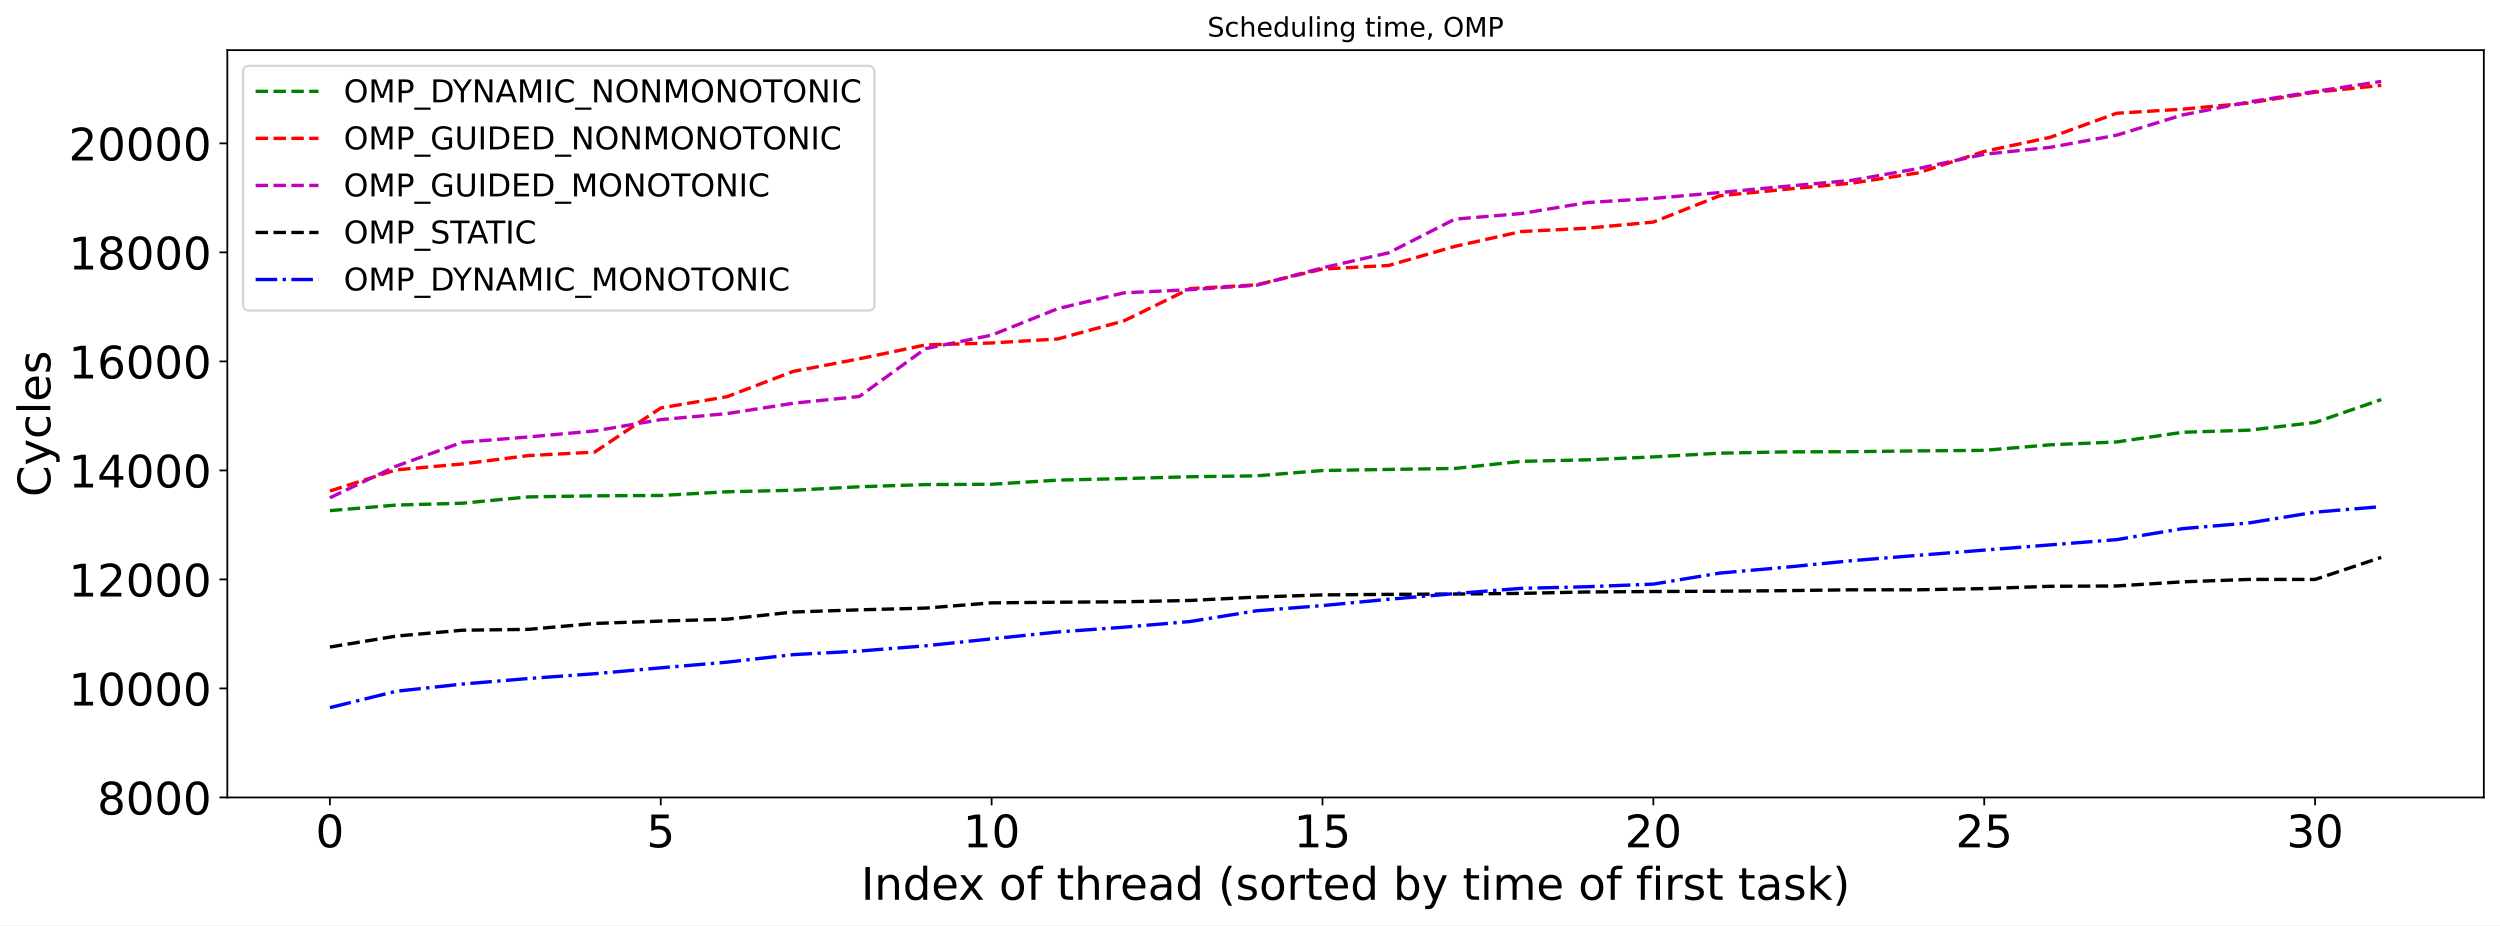
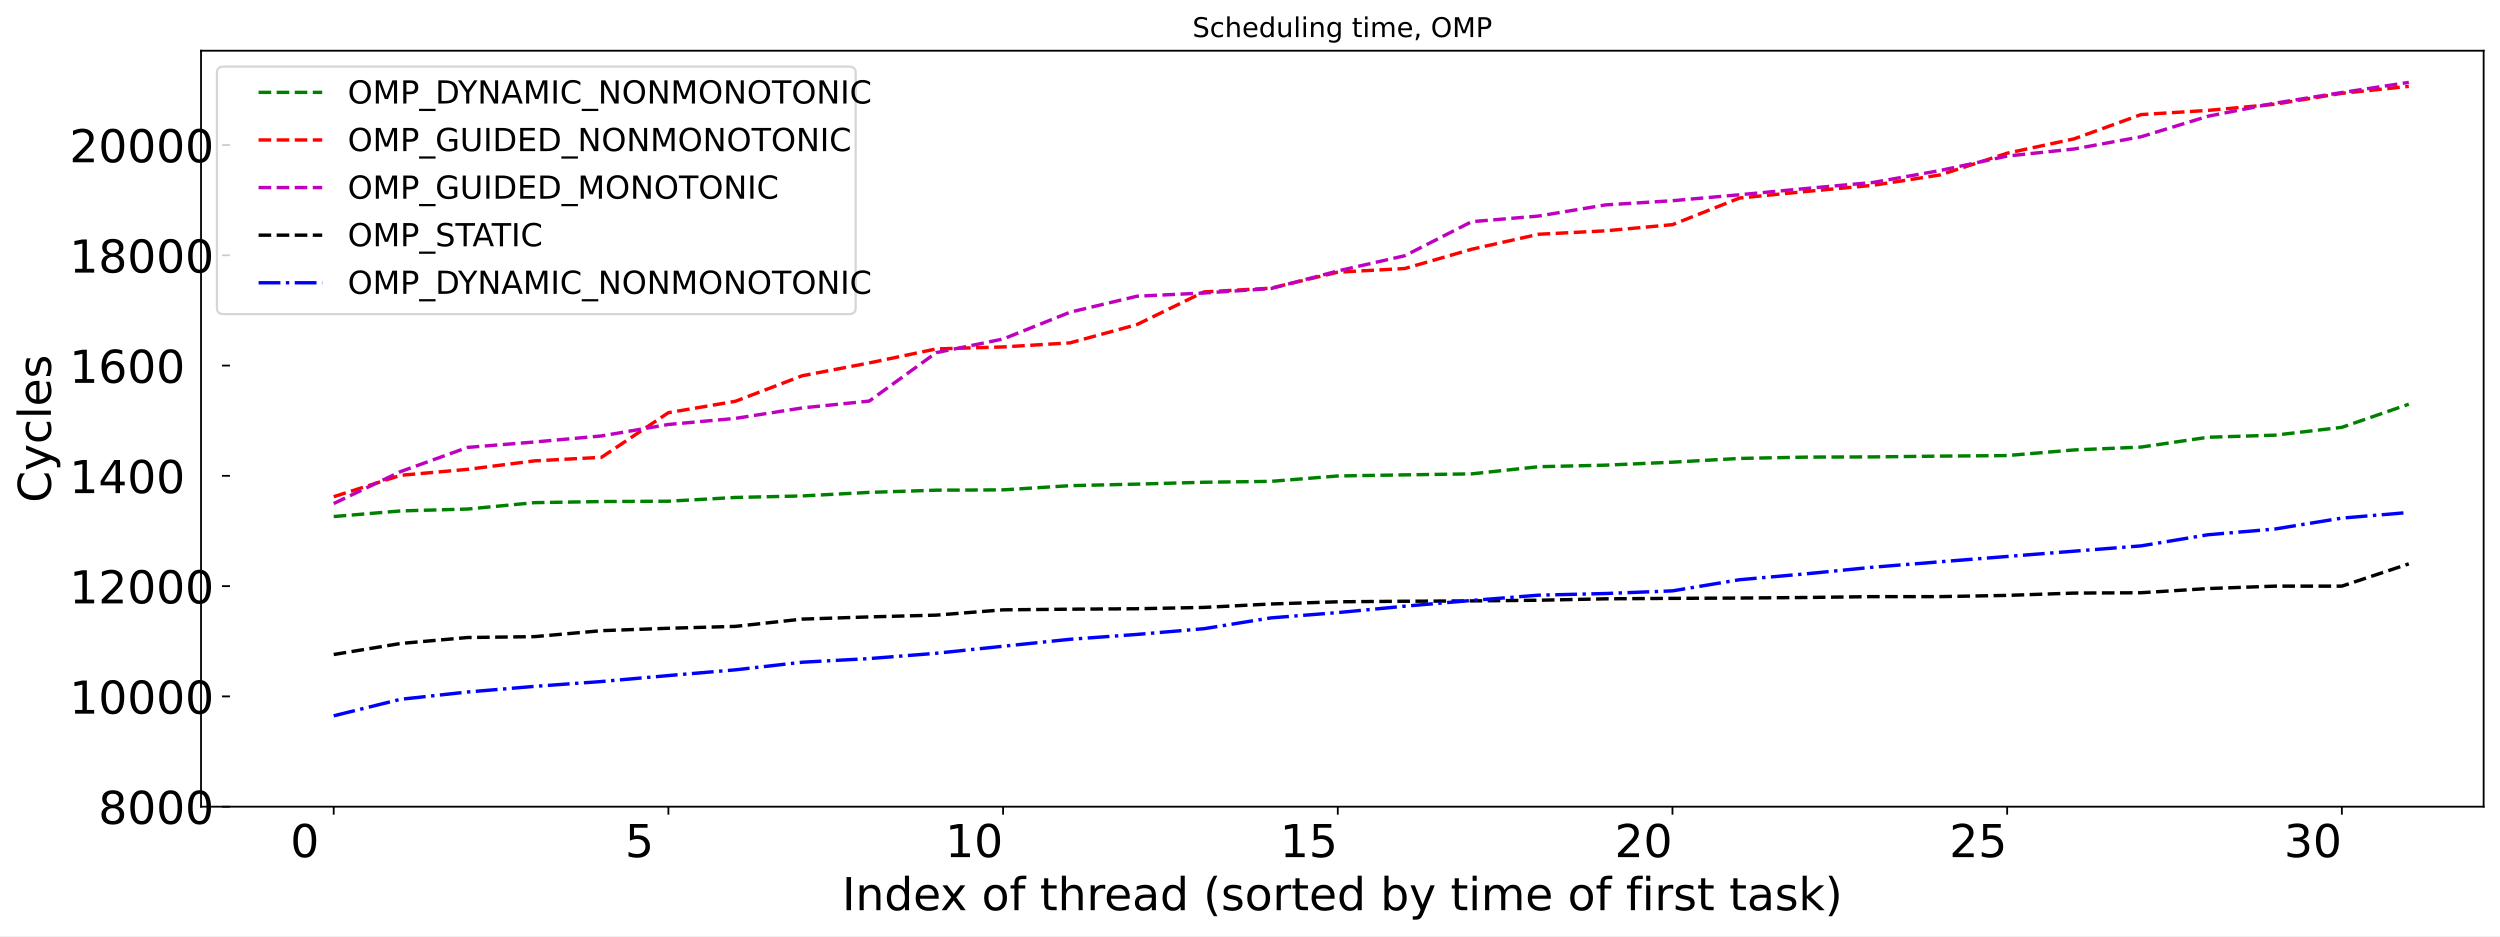
- <svg xmlns="http://www.w3.org/2000/svg" xmlns:xlink="http://www.w3.org/1999/xlink" width="1112.781pt" height="411.871pt" viewBox="0 0 1112.781 411.871" version="1.1">
+ <svg xmlns="http://www.w3.org/2000/svg" xmlns:xlink="http://www.w3.org/1999/xlink" width="1100.056pt" height="411.871pt" viewBox="0 0 1100.056 411.871" version="1.1">
  <defs>
    <style type="text/css">*{stroke-linejoin: round; stroke-linecap: butt}</style>
  </defs>
  <g id="figure_1">
    <g id="patch_1">
-       <path d="M 0 411.871  L 1112.781 411.871  L 1112.781 0  L 0 0  z " style="fill: #ffffff" />
+       <path d="M 0 411.871  L 1100.056 411.871  L 1100.056 0  L 0 0  z " style="fill: #ffffff" />
    </g>
    <g id="axes_1">
      <g id="patch_2">
-         <path d="M 101.181 354.958  L 1105.581 354.958  L 1105.581 22.318  L 101.181 22.318  z " style="fill: #ffffff" />
+         <path d="M 88.456 354.958  L 1092.856 354.958  L 1092.856 22.318  L 88.456 22.318  z " style="fill: #ffffff" />
      </g>
      <g id="matplotlib.axis_1">
        <g id="xtick_1">
          <g id="line2d_1">
            <defs>
              <path id="mf6e96845f6" d="M 0 0  L 0 3.5  " style="stroke: #000000; stroke-width: 0.8" />
            </defs>
            <g>
              <use xlink:href="#mf6e96845f6" x="146.836" y="354.958" style="stroke: #000000; stroke-width: 0.8" />
            </g>
          </g>
          <g id="text_1">
-             <g transform="translate(140.4733 377.155) scale(0.2 -0.2)">
+             <g transform="translate(127.7483 377.155) scale(0.2 -0.2)">
              <defs>
                <path id="DejaVuSans-30" d="M 2034 4250  Q 1547 4250 1301 3770  Q 1056 3291 1056 2328  Q 1056 1369 1301 889  Q 1547 409 2034 409  Q 2525 409 2770 889  Q 3016 1369 3016 2328  Q 3016 3291 2770 3770  Q 2525 4250 2034 4250  z M 2034 4750  Q 2819 4750 3233 4129  Q 3647 3509 3647 2328  Q 3647 1150 3233 529  Q 2819 -91 2034 -91  Q 1250 -91 836 529  Q 422 1150 422 2328  Q 422 3509 836 4129  Q 1250 4750 2034 4750  z " transform="scale(0.015625)" />
              </defs>
              <use xlink:href="#DejaVuSans-30" />
            </g>
          </g>
        </g>
        <g id="xtick_2">
          <g id="line2d_2">
            <g>
              <use xlink:href="#mf6e96845f6" x="294.109" y="354.958" style="stroke: #000000; stroke-width: 0.8" />
            </g>
          </g>
          <g id="text_2">
-             <g transform="translate(287.746 377.155) scale(0.2 -0.2)">
+             <g transform="translate(275.021 377.155) scale(0.2 -0.2)">
              <defs>
                <path id="DejaVuSans-35" d="M 691 4666  L 3169 4666  L 3169 4134  L 1269 4134  L 1269 2991  Q 1406 3038 1543 3061  Q 1681 3084 1819 3084  Q 2600 3084 3056 2656  Q 3513 2228 3513 1497  Q 3513 744 3044 326  Q 2575 -91 1722 -91  Q 1428 -91 1123 -41  Q 819 9 494 109  L 494 744  Q 775 591 1075 516  Q 1375 441 1709 441  Q 2250 441 2565 725  Q 2881 1009 2881 1497  Q 2881 1984 2565 2268  Q 2250 2553 1709 2553  Q 1456 2553 1204 2497  Q 953 2441 691 2322  L 691 4666  z " transform="scale(0.015625)" />
              </defs>
              <use xlink:href="#DejaVuSans-35" />
            </g>
          </g>
        </g>
        <g id="xtick_3">
          <g id="line2d_3">
            <g>
              <use xlink:href="#mf6e96845f6" x="441.381" y="354.958" style="stroke: #000000; stroke-width: 0.8" />
            </g>
          </g>
          <g id="text_3">
-             <g transform="translate(428.6562 377.155) scale(0.2 -0.2)">
+             <g transform="translate(415.9312 377.155) scale(0.2 -0.2)">
              <defs>
                <path id="DejaVuSans-31" d="M 794 531  L 1825 531  L 1825 4091  L 703 3866  L 703 4441  L 1819 4666  L 2450 4666  L 2450 531  L 3481 531  L 3481 0  L 794 0  L 794 531  z " transform="scale(0.015625)" />
              </defs>
              <use xlink:href="#DejaVuSans-31" />
              <use xlink:href="#DejaVuSans-30" x="63.623" />
            </g>
          </g>
        </g>
        <g id="xtick_4">
          <g id="line2d_4">
            <g>
              <use xlink:href="#mf6e96845f6" x="588.654" y="354.958" style="stroke: #000000; stroke-width: 0.8" />
            </g>
          </g>
          <g id="text_4">
-             <g transform="translate(575.929 377.155) scale(0.2 -0.2)">
+             <g transform="translate(563.204 377.155) scale(0.2 -0.2)">
              <use xlink:href="#DejaVuSans-31" />
              <use xlink:href="#DejaVuSans-35" x="63.623" />
            </g>
          </g>
        </g>
        <g id="xtick_5">
          <g id="line2d_5">
            <g>
              <use xlink:href="#mf6e96845f6" x="735.927" y="354.958" style="stroke: #000000; stroke-width: 0.8" />
            </g>
          </g>
          <g id="text_5">
-             <g transform="translate(723.2017 377.155) scale(0.2 -0.2)">
+             <g transform="translate(710.4767 377.155) scale(0.2 -0.2)">
              <defs>
                <path id="DejaVuSans-32" d="M 1228 531  L 3431 531  L 3431 0  L 469 0  L 469 531  Q 828 903 1448 1529  Q 2069 2156 2228 2338  Q 2531 2678 2651 2914  Q 2772 3150 2772 3378  Q 2772 3750 2511 3984  Q 2250 4219 1831 4219  Q 1534 4219 1204 4116  Q 875 4013 500 3803  L 500 4441  Q 881 4594 1212 4672  Q 1544 4750 1819 4750  Q 2544 4750 2975 4387  Q 3406 4025 3406 3419  Q 3406 3131 3298 2873  Q 3191 2616 2906 2266  Q 2828 2175 2409 1742  Q 1991 1309 1228 531  z " transform="scale(0.015625)" />
              </defs>
              <use xlink:href="#DejaVuSans-32" />
              <use xlink:href="#DejaVuSans-30" x="63.623" />
            </g>
          </g>
        </g>
        <g id="xtick_6">
          <g id="line2d_6">
            <g>
              <use xlink:href="#mf6e96845f6" x="883.199" y="354.958" style="stroke: #000000; stroke-width: 0.8" />
            </g>
          </g>
          <g id="text_6">
-             <g transform="translate(870.4744 377.155) scale(0.2 -0.2)">
+             <g transform="translate(857.7494 377.155) scale(0.2 -0.2)">
              <use xlink:href="#DejaVuSans-32" />
              <use xlink:href="#DejaVuSans-35" x="63.623" />
            </g>
          </g>
        </g>
        <g id="xtick_7">
          <g id="line2d_7">
            <g>
              <use xlink:href="#mf6e96845f6" x="1030.472" y="354.958" style="stroke: #000000; stroke-width: 0.8" />
            </g>
          </g>
          <g id="text_7">
-             <g transform="translate(1017.747 377.155) scale(0.2 -0.2)">
+             <g transform="translate(1005.022 377.155) scale(0.2 -0.2)">
              <defs>
                <path id="DejaVuSans-33" d="M 2597 2516  Q 3050 2419 3304 2112  Q 3559 1806 3559 1356  Q 3559 666 3084 287  Q 2609 -91 1734 -91  Q 1441 -91 1130 -33  Q 819 25 488 141  L 488 750  Q 750 597 1062 519  Q 1375 441 1716 441  Q 2309 441 2620 675  Q 2931 909 2931 1356  Q 2931 1769 2642 2001  Q 2353 2234 1838 2234  L 1294 2234  L 1294 2753  L 1863 2753  Q 2328 2753 2575 2939  Q 2822 3125 2822 3475  Q 2822 3834 2567 4026  Q 2313 4219 1838 4219  Q 1578 4219 1281 4162  Q 984 4106 628 3988  L 628 4550  Q 988 4650 1302 4700  Q 1616 4750 1894 4750  Q 2613 4750 3031 4423  Q 3450 4097 3450 3541  Q 3450 3153 3228 2886  Q 3006 2619 2597 2516  z " transform="scale(0.015625)" />
              </defs>
              <use xlink:href="#DejaVuSans-33" />
              <use xlink:href="#DejaVuSans-30" x="63.623" />
            </g>
          </g>
        </g>
        <g id="text_8">
-           <g transform="translate(383.2609 400.5113) scale(0.2 -0.2)">
+           <g transform="translate(370.5359 400.5113) scale(0.2 -0.2)">
            <defs>
              <path id="DejaVuSans-49" d="M 628 4666  L 1259 4666  L 1259 0  L 628 0  L 628 4666  z " transform="scale(0.015625)" />
              <path id="DejaVuSans-6e" d="M 3513 2113  L 3513 0  L 2938 0  L 2938 2094  Q 2938 2591 2744 2837  Q 2550 3084 2163 3084  Q 1697 3084 1428 2787  Q 1159 2491 1159 1978  L 1159 0  L 581 0  L 581 3500  L 1159 3500  L 1159 2956  Q 1366 3272 1645 3428  Q 1925 3584 2291 3584  Q 2894 3584 3203 3211  Q 3513 2838 3513 2113  z " transform="scale(0.015625)" />
              <path id="DejaVuSans-64" d="M 2906 2969  L 2906 4863  L 3481 4863  L 3481 0  L 2906 0  L 2906 525  Q 2725 213 2448 61  Q 2172 -91 1784 -91  Q 1150 -91 751 415  Q 353 922 353 1747  Q 353 2572 751 3078  Q 1150 3584 1784 3584  Q 2172 3584 2448 3432  Q 2725 3281 2906 2969  z M 947 1747  Q 947 1113 1208 752  Q 1469 391 1925 391  Q 2381 391 2643 752  Q 2906 1113 2906 1747  Q 2906 2381 2643 2742  Q 2381 3103 1925 3103  Q 1469 3103 1208 2742  Q 947 2381 947 1747  z " transform="scale(0.015625)" />
              <path id="DejaVuSans-65" d="M 3597 1894  L 3597 1613  L 953 1613  Q 991 1019 1311 708  Q 1631 397 2203 397  Q 2534 397 2845 478  Q 3156 559 3463 722  L 3463 178  Q 3153 47 2828 -22  Q 2503 -91 2169 -91  Q 1331 -91 842 396  Q 353 884 353 1716  Q 353 2575 817 3079  Q 1281 3584 2069 3584  Q 2775 3584 3186 3129  Q 3597 2675 3597 1894  z M 3022 2063  Q 3016 2534 2758 2815  Q 2500 3097 2075 3097  Q 1594 3097 1305 2825  Q 1016 2553 972 2059  L 3022 2063  z " transform="scale(0.015625)" />
              <path id="DejaVuSans-78" d="M 3513 3500  L 2247 1797  L 3578 0  L 2900 0  L 1881 1375  L 863 0  L 184 0  L 1544 1831  L 300 3500  L 978 3500  L 1906 2253  L 2834 3500  L 3513 3500  z " transform="scale(0.015625)" />
              <path id="DejaVuSans-20" transform="scale(0.015625)" />
              <path id="DejaVuSans-6f" d="M 1959 3097  Q 1497 3097 1228 2736  Q 959 2375 959 1747  Q 959 1119 1226 758  Q 1494 397 1959 397  Q 2419 397 2687 759  Q 2956 1122 2956 1747  Q 2956 2369 2687 2733  Q 2419 3097 1959 3097  z M 1959 3584  Q 2709 3584 3137 3096  Q 3566 2609 3566 1747  Q 3566 888 3137 398  Q 2709 -91 1959 -91  Q 1206 -91 779 398  Q 353 888 353 1747  Q 353 2609 779 3096  Q 1206 3584 1959 3584  z " transform="scale(0.015625)" />
              <path id="DejaVuSans-66" d="M 2375 4863  L 2375 4384  L 1825 4384  Q 1516 4384 1395 4259  Q 1275 4134 1275 3809  L 1275 3500  L 2222 3500  L 2222 3053  L 1275 3053  L 1275 0  L 697 0  L 697 3053  L 147 3053  L 147 3500  L 697 3500  L 697 3744  Q 697 4328 969 4595  Q 1241 4863 1831 4863  L 2375 4863  z " transform="scale(0.015625)" />
              <path id="DejaVuSans-74" d="M 1172 4494  L 1172 3500  L 2356 3500  L 2356 3053  L 1172 3053  L 1172 1153  Q 1172 725 1289 603  Q 1406 481 1766 481  L 2356 481  L 2356 0  L 1766 0  Q 1100 0 847 248  Q 594 497 594 1153  L 594 3053  L 172 3053  L 172 3500  L 594 3500  L 594 4494  L 1172 4494  z " transform="scale(0.015625)" />
              <path id="DejaVuSans-68" d="M 3513 2113  L 3513 0  L 2938 0  L 2938 2094  Q 2938 2591 2744 2837  Q 2550 3084 2163 3084  Q 1697 3084 1428 2787  Q 1159 2491 1159 1978  L 1159 0  L 581 0  L 581 4863  L 1159 4863  L 1159 2956  Q 1366 3272 1645 3428  Q 1925 3584 2291 3584  Q 2894 3584 3203 3211  Q 3513 2838 3513 2113  z " transform="scale(0.015625)" />
              <path id="DejaVuSans-72" d="M 2631 2963  Q 2534 3019 2420 3045  Q 2306 3072 2169 3072  Q 1681 3072 1420 2755  Q 1159 2438 1159 1844  L 1159 0  L 581 0  L 581 3500  L 1159 3500  L 1159 2956  Q 1341 3275 1631 3429  Q 1922 3584 2338 3584  Q 2397 3584 2469 3576  Q 2541 3569 2628 3553  L 2631 2963  z " transform="scale(0.015625)" />
              <path id="DejaVuSans-61" d="M 2194 1759  Q 1497 1759 1228 1600  Q 959 1441 959 1056  Q 959 750 1161 570  Q 1363 391 1709 391  Q 2188 391 2477 730  Q 2766 1069 2766 1631  L 2766 1759  L 2194 1759  z M 3341 1997  L 3341 0  L 2766 0  L 2766 531  Q 2569 213 2275 61  Q 1981 -91 1556 -91  Q 1019 -91 701 211  Q 384 513 384 1019  Q 384 1609 779 1909  Q 1175 2209 1959 2209  L 2766 2209  L 2766 2266  Q 2766 2663 2505 2880  Q 2244 3097 1772 3097  Q 1472 3097 1187 3025  Q 903 2953 641 2809  L 641 3341  Q 956 3463 1253 3523  Q 1550 3584 1831 3584  Q 2591 3584 2966 3190  Q 3341 2797 3341 1997  z " transform="scale(0.015625)" />
              <path id="DejaVuSans-28" d="M 1984 4856  Q 1566 4138 1362 3434  Q 1159 2731 1159 2009  Q 1159 1288 1364 580  Q 1569 -128 1984 -844  L 1484 -844  Q 1016 -109 783 600  Q 550 1309 550 2009  Q 550 2706 781 3412  Q 1013 4119 1484 4856  L 1984 4856  z " transform="scale(0.015625)" />
              <path id="DejaVuSans-73" d="M 2834 3397  L 2834 2853  Q 2591 2978 2328 3040  Q 2066 3103 1784 3103  Q 1356 3103 1142 2972  Q 928 2841 928 2578  Q 928 2378 1081 2264  Q 1234 2150 1697 2047  L 1894 2003  Q 2506 1872 2764 1633  Q 3022 1394 3022 966  Q 3022 478 2636 193  Q 2250 -91 1575 -91  Q 1294 -91 989 -36  Q 684 19 347 128  L 347 722  Q 666 556 975 473  Q 1284 391 1588 391  Q 1994 391 2212 530  Q 2431 669 2431 922  Q 2431 1156 2273 1281  Q 2116 1406 1581 1522  L 1381 1569  Q 847 1681 609 1914  Q 372 2147 372 2553  Q 372 3047 722 3315  Q 1072 3584 1716 3584  Q 2034 3584 2315 3537  Q 2597 3491 2834 3397  z " transform="scale(0.015625)" />
              <path id="DejaVuSans-62" d="M 3116 1747  Q 3116 2381 2855 2742  Q 2594 3103 2138 3103  Q 1681 3103 1420 2742  Q 1159 2381 1159 1747  Q 1159 1113 1420 752  Q 1681 391 2138 391  Q 2594 391 2855 752  Q 3116 1113 3116 1747  z M 1159 2969  Q 1341 3281 1617 3432  Q 1894 3584 2278 3584  Q 2916 3584 3314 3078  Q 3713 2572 3713 1747  Q 3713 922 3314 415  Q 2916 -91 2278 -91  Q 1894 -91 1617 61  Q 1341 213 1159 525  L 1159 0  L 581 0  L 581 4863  L 1159 4863  L 1159 2969  z " transform="scale(0.015625)" />
              <path id="DejaVuSans-79" d="M 2059 -325  Q 1816 -950 1584 -1140  Q 1353 -1331 966 -1331  L 506 -1331  L 506 -850  L 844 -850  Q 1081 -850 1212 -737  Q 1344 -625 1503 -206  L 1606 56  L 191 3500  L 800 3500  L 1894 763  L 2988 3500  L 3597 3500  L 2059 -325  z " transform="scale(0.015625)" />
              <path id="DejaVuSans-69" d="M 603 3500  L 1178 3500  L 1178 0  L 603 0  L 603 3500  z M 603 4863  L 1178 4863  L 1178 4134  L 603 4134  L 603 4863  z " transform="scale(0.015625)" />
              <path id="DejaVuSans-6d" d="M 3328 2828  Q 3544 3216 3844 3400  Q 4144 3584 4550 3584  Q 5097 3584 5394 3201  Q 5691 2819 5691 2113  L 5691 0  L 5113 0  L 5113 2094  Q 5113 2597 4934 2840  Q 4756 3084 4391 3084  Q 3944 3084 3684 2787  Q 3425 2491 3425 1978  L 3425 0  L 2847 0  L 2847 2094  Q 2847 2600 2669 2842  Q 2491 3084 2119 3084  Q 1678 3084 1418 2786  Q 1159 2488 1159 1978  L 1159 0  L 581 0  L 581 3500  L 1159 3500  L 1159 2956  Q 1356 3278 1631 3431  Q 1906 3584 2284 3584  Q 2666 3584 2933 3390  Q 3200 3197 3328 2828  z " transform="scale(0.015625)" />
              <path id="DejaVuSans-6b" d="M 581 4863  L 1159 4863  L 1159 1991  L 2875 3500  L 3609 3500  L 1753 1863  L 3688 0  L 2938 0  L 1159 1709  L 1159 0  L 581 0  L 581 4863  z " transform="scale(0.015625)" />
              <path id="DejaVuSans-29" d="M 513 4856  L 1013 4856  Q 1481 4119 1714 3412  Q 1947 2706 1947 2009  Q 1947 1309 1714 600  Q 1481 -109 1013 -844  L 513 -844  Q 928 -128 1133 580  Q 1338 1288 1338 2009  Q 1338 2731 1133 3434  Q 928 4138 513 4856  z " transform="scale(0.015625)" />
            </defs>
            <use xlink:href="#DejaVuSans-49" />
            <use xlink:href="#DejaVuSans-6e" x="29.492" />
            <use xlink:href="#DejaVuSans-64" x="92.871" />
            <use xlink:href="#DejaVuSans-65" x="156.348" />
            <use xlink:href="#DejaVuSans-78" x="216.121" />
            <use xlink:href="#DejaVuSans-20" x="275.301" />
            <use xlink:href="#DejaVuSans-6f" x="307.088" />
            <use xlink:href="#DejaVuSans-66" x="368.27" />
            <use xlink:href="#DejaVuSans-20" x="403.475" />
            <use xlink:href="#DejaVuSans-74" x="435.262" />
            <use xlink:href="#DejaVuSans-68" x="474.471" />
            <use xlink:href="#DejaVuSans-72" x="537.85" />
            <use xlink:href="#DejaVuSans-65" x="576.713" />
            <use xlink:href="#DejaVuSans-61" x="638.236" />
            <use xlink:href="#DejaVuSans-64" x="699.516" />
            <use xlink:href="#DejaVuSans-20" x="762.992" />
            <use xlink:href="#DejaVuSans-28" x="794.779" />
            <use xlink:href="#DejaVuSans-73" x="833.793" />
            <use xlink:href="#DejaVuSans-6f" x="885.893" />
            <use xlink:href="#DejaVuSans-72" x="947.074" />
            <use xlink:href="#DejaVuSans-74" x="988.188" />
            <use xlink:href="#DejaVuSans-65" x="1027.396" />
            <use xlink:href="#DejaVuSans-64" x="1088.92" />
            <use xlink:href="#DejaVuSans-20" x="1152.396" />
            <use xlink:href="#DejaVuSans-62" x="1184.184" />
            <use xlink:href="#DejaVuSans-79" x="1247.66" />
            <use xlink:href="#DejaVuSans-20" x="1306.84" />
            <use xlink:href="#DejaVuSans-74" x="1338.627" />
            <use xlink:href="#DejaVuSans-69" x="1377.836" />
            <use xlink:href="#DejaVuSans-6d" x="1405.619" />
            <use xlink:href="#DejaVuSans-65" x="1503.031" />
            <use xlink:href="#DejaVuSans-20" x="1564.555" />
            <use xlink:href="#DejaVuSans-6f" x="1596.342" />
            <use xlink:href="#DejaVuSans-66" x="1657.523" />
            <use xlink:href="#DejaVuSans-20" x="1692.729" />
            <use xlink:href="#DejaVuSans-66" x="1724.516" />
            <use xlink:href="#DejaVuSans-69" x="1759.721" />
            <use xlink:href="#DejaVuSans-72" x="1787.504" />
            <use xlink:href="#DejaVuSans-73" x="1828.617" />
            <use xlink:href="#DejaVuSans-74" x="1880.717" />
            <use xlink:href="#DejaVuSans-20" x="1919.926" />
            <use xlink:href="#DejaVuSans-74" x="1951.713" />
            <use xlink:href="#DejaVuSans-61" x="1990.922" />
            <use xlink:href="#DejaVuSans-73" x="2052.201" />
            <use xlink:href="#DejaVuSans-6b" x="2104.301" />
            <use xlink:href="#DejaVuSans-29" x="2162.211" />
          </g>
        </g>
      </g>
      <g id="matplotlib.axis_2">
        <g id="ytick_1">
          <g id="line2d_8">
            <defs>
              <path id="m8432bfeba3" d="M 0 0  L -3.5 0  " style="stroke: #000000; stroke-width: 0.8" />
            </defs>
            <g>
              <use xlink:href="#m8432bfeba3" x="101.181" y="354.958" style="stroke: #000000; stroke-width: 0.8" />
            </g>
          </g>
          <g id="text_9">
            <g transform="translate(43.28125 362.5566) scale(0.2 -0.2)">
              <defs>
                <path id="DejaVuSans-38" d="M 2034 2216  Q 1584 2216 1326 1975  Q 1069 1734 1069 1313  Q 1069 891 1326 650  Q 1584 409 2034 409  Q 2484 409 2743 651  Q 3003 894 3003 1313  Q 3003 1734 2745 1975  Q 2488 2216 2034 2216  z M 1403 2484  Q 997 2584 770 2862  Q 544 3141 544 3541  Q 544 4100 942 4425  Q 1341 4750 2034 4750  Q 2731 4750 3128 4425  Q 3525 4100 3525 3541  Q 3525 3141 3298 2862  Q 3072 2584 2669 2484  Q 3125 2378 3379 2068  Q 3634 1759 3634 1313  Q 3634 634 3220 271  Q 2806 -91 2034 -91  Q 1263 -91 848 271  Q 434 634 434 1313  Q 434 1759 690 2068  Q 947 2378 1403 2484  z M 1172 3481  Q 1172 3119 1398 2916  Q 1625 2713 2034 2713  Q 2441 2713 2670 2916  Q 2900 3119 2900 3481  Q 2900 3844 2670 4047  Q 2441 4250 2034 4250  Q 1625 4250 1398 4047  Q 1172 3844 1172 3481  z " transform="scale(0.015625)" />
              </defs>
              <use xlink:href="#DejaVuSans-38" />
              <use xlink:href="#DejaVuSans-30" x="63.623" />
              <use xlink:href="#DejaVuSans-30" x="127.246" />
              <use xlink:href="#DejaVuSans-30" x="190.869" />
            </g>
          </g>
        </g>
        <g id="ytick_2">
          <g id="line2d_9">
            <g>
              <use xlink:href="#m8432bfeba3" x="101.181" y="306.434" style="stroke: #000000; stroke-width: 0.8" />
            </g>
          </g>
          <g id="text_10">
            <g transform="translate(30.55625 314.0328) scale(0.2 -0.2)">
              <use xlink:href="#DejaVuSans-31" />
              <use xlink:href="#DejaVuSans-30" x="63.623" />
              <use xlink:href="#DejaVuSans-30" x="127.246" />
              <use xlink:href="#DejaVuSans-30" x="190.869" />
              <use xlink:href="#DejaVuSans-30" x="254.492" />
            </g>
          </g>
        </g>
        <g id="ytick_3">
          <g id="line2d_10">
            <g>
              <use xlink:href="#m8432bfeba3" x="101.181" y="257.911" style="stroke: #000000; stroke-width: 0.8" />
            </g>
          </g>
          <g id="text_11">
            <g transform="translate(30.55625 265.5091) scale(0.2 -0.2)">
              <use xlink:href="#DejaVuSans-31" />
              <use xlink:href="#DejaVuSans-32" x="63.623" />
              <use xlink:href="#DejaVuSans-30" x="127.246" />
              <use xlink:href="#DejaVuSans-30" x="190.869" />
              <use xlink:href="#DejaVuSans-30" x="254.492" />
            </g>
          </g>
        </g>
        <g id="ytick_4">
          <g id="line2d_11">
            <g>
              <use xlink:href="#m8432bfeba3" x="101.181" y="209.387" style="stroke: #000000; stroke-width: 0.8" />
            </g>
          </g>
          <g id="text_12">
            <g transform="translate(30.55625 216.9853) scale(0.2 -0.2)">
              <defs>
                <path id="DejaVuSans-34" d="M 2419 4116  L 825 1625  L 2419 1625  L 2419 4116  z M 2253 4666  L 3047 4666  L 3047 1625  L 3713 1625  L 3713 1100  L 3047 1100  L 3047 0  L 2419 0  L 2419 1100  L 313 1100  L 313 1709  L 2253 4666  z " transform="scale(0.015625)" />
              </defs>
              <use xlink:href="#DejaVuSans-31" />
              <use xlink:href="#DejaVuSans-34" x="63.623" />
              <use xlink:href="#DejaVuSans-30" x="127.246" />
              <use xlink:href="#DejaVuSans-30" x="190.869" />
-               <use xlink:href="#DejaVuSans-30" x="254.492" />
            </g>
          </g>
        </g>
        <g id="ytick_5">
          <g id="line2d_12">
            <g>
              <use xlink:href="#m8432bfeba3" x="101.181" y="160.863" style="stroke: #000000; stroke-width: 0.8" />
            </g>
          </g>
          <g id="text_13">
            <g transform="translate(30.55625 168.4616) scale(0.2 -0.2)">
              <defs>
                <path id="DejaVuSans-36" d="M 2113 2584  Q 1688 2584 1439 2293  Q 1191 2003 1191 1497  Q 1191 994 1439 701  Q 1688 409 2113 409  Q 2538 409 2786 701  Q 3034 994 3034 1497  Q 3034 2003 2786 2293  Q 2538 2584 2113 2584  z M 3366 4563  L 3366 3988  Q 3128 4100 2886 4159  Q 2644 4219 2406 4219  Q 1781 4219 1451 3797  Q 1122 3375 1075 2522  Q 1259 2794 1537 2939  Q 1816 3084 2150 3084  Q 2853 3084 3261 2657  Q 3669 2231 3669 1497  Q 3669 778 3244 343  Q 2819 -91 2113 -91  Q 1303 -91 875 529  Q 447 1150 447 2328  Q 447 3434 972 4092  Q 1497 4750 2381 4750  Q 2619 4750 2861 4703  Q 3103 4656 3366 4563  z " transform="scale(0.015625)" />
              </defs>
              <use xlink:href="#DejaVuSans-31" />
              <use xlink:href="#DejaVuSans-36" x="63.623" />
              <use xlink:href="#DejaVuSans-30" x="127.246" />
              <use xlink:href="#DejaVuSans-30" x="190.869" />
-               <use xlink:href="#DejaVuSans-30" x="254.492" />
            </g>
          </g>
        </g>
        <g id="ytick_6">
          <g id="line2d_13">
            <g>
              <use xlink:href="#m8432bfeba3" x="101.181" y="112.339" style="stroke: #000000; stroke-width: 0.8" />
            </g>
          </g>
          <g id="text_14">
            <g transform="translate(30.55625 119.9378) scale(0.2 -0.2)">
              <use xlink:href="#DejaVuSans-31" />
              <use xlink:href="#DejaVuSans-38" x="63.623" />
              <use xlink:href="#DejaVuSans-30" x="127.246" />
              <use xlink:href="#DejaVuSans-30" x="190.869" />
              <use xlink:href="#DejaVuSans-30" x="254.492" />
            </g>
          </g>
        </g>
        <g id="ytick_7">
          <g id="line2d_14">
            <g>
              <use xlink:href="#m8432bfeba3" x="101.181" y="63.816" style="stroke: #000000; stroke-width: 0.8" />
            </g>
          </g>
          <g id="text_15">
            <g transform="translate(30.55625 71.41407) scale(0.2 -0.2)">
              <use xlink:href="#DejaVuSans-32" />
              <use xlink:href="#DejaVuSans-30" x="63.623" />
              <use xlink:href="#DejaVuSans-30" x="127.246" />
              <use xlink:href="#DejaVuSans-30" x="190.869" />
              <use xlink:href="#DejaVuSans-30" x="254.492" />
            </g>
          </g>
        </g>
        <g id="text_16">
          <g transform="translate(22.39688 221.1788) rotate(-90) scale(0.2 -0.2)">
            <defs>
              <path id="DejaVuSans-43" d="M 4122 4306  L 4122 3641  Q 3803 3938 3442 4084  Q 3081 4231 2675 4231  Q 1875 4231 1450 3742  Q 1025 3253 1025 2328  Q 1025 1406 1450 917  Q 1875 428 2675 428  Q 3081 428 3442 575  Q 3803 722 4122 1019  L 4122 359  Q 3791 134 3420 21  Q 3050 -91 2638 -91  Q 1578 -91 968 557  Q 359 1206 359 2328  Q 359 3453 968 4101  Q 1578 4750 2638 4750  Q 3056 4750 3426 4639  Q 3797 4528 4122 4306  z " transform="scale(0.015625)" />
              <path id="DejaVuSans-63" d="M 3122 3366  L 3122 2828  Q 2878 2963 2633 3030  Q 2388 3097 2138 3097  Q 1578 3097 1268 2742  Q 959 2388 959 1747  Q 959 1106 1268 751  Q 1578 397 2138 397  Q 2388 397 2633 464  Q 2878 531 3122 666  L 3122 134  Q 2881 22 2623 -34  Q 2366 -91 2075 -91  Q 1284 -91 818 406  Q 353 903 353 1747  Q 353 2603 823 3093  Q 1294 3584 2113 3584  Q 2378 3584 2631 3529  Q 2884 3475 3122 3366  z " transform="scale(0.015625)" />
              <path id="DejaVuSans-6c" d="M 603 4863  L 1178 4863  L 1178 0  L 603 0  L 603 4863  z " transform="scale(0.015625)" />
            </defs>
            <use xlink:href="#DejaVuSans-43" />
            <use xlink:href="#DejaVuSans-79" x="69.824" />
            <use xlink:href="#DejaVuSans-63" x="129.004" />
            <use xlink:href="#DejaVuSans-6c" x="183.984" />
            <use xlink:href="#DejaVuSans-65" x="211.768" />
            <use xlink:href="#DejaVuSans-73" x="273.291" />
          </g>
        </g>
      </g>
      <g id="line2d_15">
        <path d="M 146.836 227.292  L 176.29 224.817  L 205.745 223.993  L 235.199 221.178  L 264.654 220.693  L 294.109 220.547  L 323.563 218.898  L 353.018 218.218  L 382.472 216.665  L 411.927 215.695  L 441.381 215.549  L 470.836 213.705  L 500.29 213.026  L 529.745 212.201  L 559.199 211.813  L 588.654 209.435  L 618.109 208.95  L 647.563 208.513  L 677.018 205.359  L 706.472 204.68  L 735.927 203.37  L 765.381 201.72  L 794.836 201.138  L 824.29 201.041  L 853.745 200.701  L 883.199 200.459  L 912.654 197.984  L 942.109 196.722  L 971.563 192.404  L 1001.018 191.482  L 1030.472 188.036  L 1059.927 177.846  " clip-path="url(#p05d4e8b3a1)" style="fill: none; stroke-dasharray: 5.55,2.4; stroke-dashoffset: 0; stroke: #008000; stroke-width: 1.5" />
      </g>
      <g id="line2d_16">
        <path d="M 146.836 218.558  L 176.29 209.144  L 205.745 206.524  L 235.199 202.788  L 264.654 201.235  L 294.109 181.583  L 323.563 176.585  L 353.018 165.327  L 382.472 159.699  L 411.927 153.536  L 441.381 152.663  L 470.836 150.867  L 500.29 142.812  L 529.745 128.449  L 559.199 126.799  L 588.654 119.764  L 618.109 118.162  L 647.563 109.671  L 677.018 103.071  L 706.472 101.567  L 735.927 98.85  L 765.381 87.156  L 794.836 84.244  L 824.29 81.527  L 853.745 76.966  L 883.199 67.406  L 912.654 61.098  L 942.109 50.423  L 971.563 48.579  L 1001.018 45.862  L 1030.472 41.058  L 1059.927 38.001  " clip-path="url(#p05d4e8b3a1)" style="fill: none; stroke-dasharray: 5.55,2.4; stroke-dashoffset: 0; stroke: #ff0000; stroke-width: 1.5" />
      </g>
      <g id="line2d_17">
        <path d="M 146.836 221.566  L 176.29 207.494  L 205.745 196.868  L 235.199 194.49  L 264.654 191.821  L 294.109 186.775  L 323.563 184.106  L 353.018 179.496  L 382.472 176.488  L 411.927 155.186  L 441.381 149.169  L 470.836 137.378  L 500.29 130.342  L 529.745 128.935  L 559.199 126.994  L 588.654 119.23  L 618.109 112.533  L 647.563 97.54  L 677.018 95.065  L 706.472 90.164  L 735.927 88.32  L 765.381 85.7  L 794.836 82.934  L 824.29 80.265  L 853.745 75.025  L 883.199 68.668  L 912.654 65.562  L 942.109 60.176  L 971.563 51.151  L 1001.018 45.377  L 1030.472 40.718  L 1059.927 36.254  " clip-path="url(#p05d4e8b3a1)" style="fill: none; stroke-dasharray: 5.55,2.4; stroke-dashoffset: 0; stroke: #bf00bf; stroke-width: 1.5" />
      </g>
      <g id="line2d_18">
        <path d="M 146.836 287.995  L 176.29 283.143  L 205.745 280.523  L 235.199 280.135  L 264.654 277.514  L 294.109 276.447  L 323.563 275.622  L 353.018 272.419  L 382.472 271.449  L 411.927 270.672  L 441.381 268.343  L 470.836 268.052  L 500.29 267.858  L 529.745 267.276  L 559.199 265.771  L 588.654 264.801  L 618.109 264.558  L 647.563 264.413  L 677.018 264.122  L 706.472 263.491  L 735.927 263.297  L 765.381 263.151  L 794.836 262.909  L 824.29 262.52  L 853.745 262.52  L 883.199 261.987  L 912.654 260.968  L 942.109 260.822  L 971.563 258.978  L 1001.018 257.911  L 1030.472 257.911  L 1059.927 248.109  " clip-path="url(#p05d4e8b3a1)" style="fill: none; stroke-dasharray: 5.55,2.4; stroke-dashoffset: 0; stroke: #000000; stroke-width: 1.5" />
      </g>
      <g id="line2d_19">
        <path d="M 146.836 314.975  L 176.29 307.696  L 205.745 304.493  L 235.199 302.019  L 264.654 299.884  L 294.109 297.263  L 323.563 294.74  L 353.018 291.392  L 382.472 289.791  L 411.927 287.462  L 441.381 284.356  L 470.836 281.299  L 500.29 279.164  L 529.745 276.641  L 559.199 271.885  L 588.654 269.556  L 618.109 266.742  L 647.563 264.219  L 677.018 261.89  L 706.472 261.162  L 735.927 259.997  L 765.381 255.096  L 794.836 252.476  L 824.29 249.565  L 853.745 247.187  L 883.199 244.858  L 912.654 242.529  L 942.109 240.199  L 971.563 235.299  L 1001.018 232.775  L 1030.472 227.971  L 1059.927 225.497  " clip-path="url(#p05d4e8b3a1)" style="fill: none; stroke-dasharray: 9.6,2.4,1.5,2.4; stroke-dashoffset: 0; stroke: #0000ff; stroke-width: 1.5" />
      </g>
      <g id="patch_3">
-         <path d="M 101.181 354.958  L 101.181 22.318  " style="fill: none; stroke: #000000; stroke-width: 0.8; stroke-linejoin: miter; stroke-linecap: square" />
+         <path d="M 88.456 354.958  L 88.456 22.318  " style="fill: none; stroke: #000000; stroke-width: 0.8; stroke-linejoin: miter; stroke-linecap: square" />
      </g>
      <g id="patch_4">
-         <path d="M 1105.581 354.958  L 1105.581 22.318  " style="fill: none; stroke: #000000; stroke-width: 0.8; stroke-linejoin: miter; stroke-linecap: square" />
+         <path d="M 1092.856 354.958  L 1092.856 22.318  " style="fill: none; stroke: #000000; stroke-width: 0.8; stroke-linejoin: miter; stroke-linecap: square" />
      </g>
      <g id="patch_5">
-         <path d="M 101.181 354.958  L 1105.581 354.958  " style="fill: none; stroke: #000000; stroke-width: 0.8; stroke-linejoin: miter; stroke-linecap: square" />
+         <path d="M 88.456 354.958  L 1092.856 354.958  " style="fill: none; stroke: #000000; stroke-width: 0.8; stroke-linejoin: miter; stroke-linecap: square" />
      </g>
      <g id="patch_6">
-         <path d="M 101.181 22.318  L 1105.581 22.318  " style="fill: none; stroke: #000000; stroke-width: 0.8; stroke-linejoin: miter; stroke-linecap: square" />
+         <path d="M 88.456 22.318  L 1092.856 22.318  " style="fill: none; stroke: #000000; stroke-width: 0.8; stroke-linejoin: miter; stroke-linecap: square" />
      </g>
      <g id="text_17">
-         <g transform="translate(537.4281 16.31812) scale(0.12 -0.12)">
+         <g transform="translate(524.7031 16.31812) scale(0.12 -0.12)">
          <defs>
            <path id="DejaVuSans-53" d="M 3425 4513  L 3425 3897  Q 3066 4069 2747 4153  Q 2428 4238 2131 4238  Q 1616 4238 1336 4038  Q 1056 3838 1056 3469  Q 1056 3159 1242 3001  Q 1428 2844 1947 2747  L 2328 2669  Q 3034 2534 3370 2195  Q 3706 1856 3706 1288  Q 3706 609 3251 259  Q 2797 -91 1919 -91  Q 1588 -91 1214 -16  Q 841 59 441 206  L 441 856  Q 825 641 1194 531  Q 1563 422 1919 422  Q 2459 422 2753 634  Q 3047 847 3047 1241  Q 3047 1584 2836 1778  Q 2625 1972 2144 2069  L 1759 2144  Q 1053 2284 737 2584  Q 422 2884 422 3419  Q 422 4038 858 4394  Q 1294 4750 2059 4750  Q 2388 4750 2728 4690  Q 3069 4631 3425 4513  z " transform="scale(0.015625)" />
            <path id="DejaVuSans-75" d="M 544 1381  L 544 3500  L 1119 3500  L 1119 1403  Q 1119 906 1312 657  Q 1506 409 1894 409  Q 2359 409 2629 706  Q 2900 1003 2900 1516  L 2900 3500  L 3475 3500  L 3475 0  L 2900 0  L 2900 538  Q 2691 219 2414 64  Q 2138 -91 1772 -91  Q 1169 -91 856 284  Q 544 659 544 1381  z M 1991 3584  L 1991 3584  z " transform="scale(0.015625)" />
            <path id="DejaVuSans-67" d="M 2906 1791  Q 2906 2416 2648 2759  Q 2391 3103 1925 3103  Q 1463 3103 1205 2759  Q 947 2416 947 1791  Q 947 1169 1205 825  Q 1463 481 1925 481  Q 2391 481 2648 825  Q 2906 1169 2906 1791  z M 3481 434  Q 3481 -459 3084 -895  Q 2688 -1331 1869 -1331  Q 1566 -1331 1297 -1286  Q 1028 -1241 775 -1147  L 775 -588  Q 1028 -725 1275 -790  Q 1522 -856 1778 -856  Q 2344 -856 2625 -561  Q 2906 -266 2906 331  L 2906 616  Q 2728 306 2450 153  Q 2172 0 1784 0  Q 1141 0 747 490  Q 353 981 353 1791  Q 353 2603 747 3093  Q 1141 3584 1784 3584  Q 2172 3584 2450 3431  Q 2728 3278 2906 2969  L 2906 3500  L 3481 3500  L 3481 434  z " transform="scale(0.015625)" />
            <path id="DejaVuSans-2c" d="M 750 794  L 1409 794  L 1409 256  L 897 -744  L 494 -744  L 750 256  L 750 794  z " transform="scale(0.015625)" />
            <path id="DejaVuSans-4f" d="M 2522 4238  Q 1834 4238 1429 3725  Q 1025 3213 1025 2328  Q 1025 1447 1429 934  Q 1834 422 2522 422  Q 3209 422 3611 934  Q 4013 1447 4013 2328  Q 4013 3213 3611 3725  Q 3209 4238 2522 4238  z M 2522 4750  Q 3503 4750 4090 4092  Q 4678 3434 4678 2328  Q 4678 1225 4090 567  Q 3503 -91 2522 -91  Q 1538 -91 948 565  Q 359 1222 359 2328  Q 359 3434 948 4092  Q 1538 4750 2522 4750  z " transform="scale(0.015625)" />
            <path id="DejaVuSans-4d" d="M 628 4666  L 1569 4666  L 2759 1491  L 3956 4666  L 4897 4666  L 4897 0  L 4281 0  L 4281 4097  L 3078 897  L 2444 897  L 1241 4097  L 1241 0  L 628 0  L 628 4666  z " transform="scale(0.015625)" />
            <path id="DejaVuSans-50" d="M 1259 4147  L 1259 2394  L 2053 2394  Q 2494 2394 2734 2622  Q 2975 2850 2975 3272  Q 2975 3691 2734 3919  Q 2494 4147 2053 4147  L 1259 4147  z M 628 4666  L 2053 4666  Q 2838 4666 3239 4311  Q 3641 3956 3641 3272  Q 3641 2581 3239 2228  Q 2838 1875 2053 1875  L 1259 1875  L 1259 0  L 628 0  L 628 4666  z " transform="scale(0.015625)" />
          </defs>
          <use xlink:href="#DejaVuSans-53" />
          <use xlink:href="#DejaVuSans-63" x="63.477" />
          <use xlink:href="#DejaVuSans-68" x="118.457" />
          <use xlink:href="#DejaVuSans-65" x="181.836" />
          <use xlink:href="#DejaVuSans-64" x="243.359" />
          <use xlink:href="#DejaVuSans-75" x="306.836" />
          <use xlink:href="#DejaVuSans-6c" x="370.215" />
          <use xlink:href="#DejaVuSans-69" x="397.998" />
          <use xlink:href="#DejaVuSans-6e" x="425.781" />
          <use xlink:href="#DejaVuSans-67" x="489.16" />
          <use xlink:href="#DejaVuSans-20" x="552.637" />
          <use xlink:href="#DejaVuSans-74" x="584.424" />
          <use xlink:href="#DejaVuSans-69" x="623.633" />
          <use xlink:href="#DejaVuSans-6d" x="651.416" />
          <use xlink:href="#DejaVuSans-65" x="748.828" />
          <use xlink:href="#DejaVuSans-2c" x="810.352" />
          <use xlink:href="#DejaVuSans-20" x="842.139" />
          <use xlink:href="#DejaVuSans-4f" x="873.926" />
          <use xlink:href="#DejaVuSans-4d" x="952.637" />
          <use xlink:href="#DejaVuSans-50" x="1038.916" />
        </g>
      </g>
      <g id="legend_1">
        <g id="patch_7">
-           <path d="M 110.981 138.212  L 386.433 138.212  Q 389.233 138.212 389.233 135.412  L 389.233 32.118  Q 389.233 29.318 386.433 29.318  L 110.981 29.318  Q 108.181 29.318 108.181 32.118  L 108.181 135.412  Q 108.181 138.212 110.981 138.212  z " style="fill: #ffffff; opacity: 0.8; stroke: #cccccc; stroke-linejoin: miter" />
+           <path d="M 98.256 138.212  L 373.708 138.212  Q 376.508 138.212 376.508 135.412  L 376.508 32.118  Q 376.508 29.318 373.708 29.318  L 98.256 29.318  Q 95.456 29.318 95.456 32.118  L 95.456 135.412  Q 95.456 138.212 98.256 138.212  z " style="fill: #ffffff; opacity: 0.8; stroke: #cccccc; stroke-linejoin: miter" />
        </g>
        <g id="line2d_20">
          <path d="M 113.781 40.656  L 127.781 40.656  L 141.781 40.656  " style="fill: none; stroke-dasharray: 5.55,2.4; stroke-dashoffset: 0; stroke: #008000; stroke-width: 1.5" />
        </g>
        <g id="text_18">
          <g transform="translate(152.9812 45.55594) scale(0.14 -0.14)">
            <defs>
              <path id="DejaVuSans-5f" d="M 3263 -1063  L 3263 -1509  L -63 -1509  L -63 -1063  L 3263 -1063  z " transform="scale(0.015625)" />
              <path id="DejaVuSans-44" d="M 1259 4147  L 1259 519  L 2022 519  Q 2988 519 3436 956  Q 3884 1394 3884 2338  Q 3884 3275 3436 3711  Q 2988 4147 2022 4147  L 1259 4147  z M 628 4666  L 1925 4666  Q 3281 4666 3915 4102  Q 4550 3538 4550 2338  Q 4550 1131 3912 565  Q 3275 0 1925 0  L 628 0  L 628 4666  z " transform="scale(0.015625)" />
              <path id="DejaVuSans-59" d="M -13 4666  L 666 4666  L 1959 2747  L 3244 4666  L 3922 4666  L 2272 2222  L 2272 0  L 1638 0  L 1638 2222  L -13 4666  z " transform="scale(0.015625)" />
              <path id="DejaVuSans-4e" d="M 628 4666  L 1478 4666  L 3547 763  L 3547 4666  L 4159 4666  L 4159 0  L 3309 0  L 1241 3903  L 1241 0  L 628 0  L 628 4666  z " transform="scale(0.015625)" />
              <path id="DejaVuSans-41" d="M 2188 4044  L 1331 1722  L 3047 1722  L 2188 4044  z M 1831 4666  L 2547 4666  L 4325 0  L 3669 0  L 3244 1197  L 1141 1197  L 716 0  L 50 0  L 1831 4666  z " transform="scale(0.015625)" />
              <path id="DejaVuSans-54" d="M -19 4666  L 3928 4666  L 3928 4134  L 2272 4134  L 2272 0  L 1638 0  L 1638 4134  L -19 4134  L -19 4666  z " transform="scale(0.015625)" />
            </defs>
            <use xlink:href="#DejaVuSans-4f" />
            <use xlink:href="#DejaVuSans-4d" x="78.711" />
            <use xlink:href="#DejaVuSans-50" x="164.99" />
            <use xlink:href="#DejaVuSans-5f" x="225.293" />
            <use xlink:href="#DejaVuSans-44" x="275.293" />
            <use xlink:href="#DejaVuSans-59" x="346.795" />
            <use xlink:href="#DejaVuSans-4e" x="407.879" />
            <use xlink:href="#DejaVuSans-41" x="482.684" />
            <use xlink:href="#DejaVuSans-4d" x="551.092" />
            <use xlink:href="#DejaVuSans-49" x="637.371" />
            <use xlink:href="#DejaVuSans-43" x="666.863" />
            <use xlink:href="#DejaVuSans-5f" x="736.688" />
            <use xlink:href="#DejaVuSans-4e" x="786.688" />
            <use xlink:href="#DejaVuSans-4f" x="861.492" />
            <use xlink:href="#DejaVuSans-4e" x="940.203" />
            <use xlink:href="#DejaVuSans-4d" x="1015.008" />
            <use xlink:href="#DejaVuSans-4f" x="1101.287" />
            <use xlink:href="#DejaVuSans-4e" x="1179.998" />
            <use xlink:href="#DejaVuSans-4f" x="1254.803" />
            <use xlink:href="#DejaVuSans-54" x="1333.514" />
            <use xlink:href="#DejaVuSans-4f" x="1394.598" />
            <use xlink:href="#DejaVuSans-4e" x="1473.309" />
            <use xlink:href="#DejaVuSans-49" x="1548.113" />
            <use xlink:href="#DejaVuSans-43" x="1577.605" />
          </g>
        </g>
        <g id="line2d_21">
          <path d="M 113.781 61.595  L 127.781 61.595  L 141.781 61.595  " style="fill: none; stroke-dasharray: 5.55,2.4; stroke-dashoffset: 0; stroke: #ff0000; stroke-width: 1.5" />
        </g>
        <g id="text_19">
          <g transform="translate(152.9812 66.49469) scale(0.14 -0.14)">
            <defs>
              <path id="DejaVuSans-47" d="M 3809 666  L 3809 1919  L 2778 1919  L 2778 2438  L 4434 2438  L 4434 434  Q 4069 175 3628 42  Q 3188 -91 2688 -91  Q 1594 -91 976 548  Q 359 1188 359 2328  Q 359 3472 976 4111  Q 1594 4750 2688 4750  Q 3144 4750 3555 4637  Q 3966 4525 4313 4306  L 4313 3634  Q 3963 3931 3569 4081  Q 3175 4231 2741 4231  Q 1884 4231 1454 3753  Q 1025 3275 1025 2328  Q 1025 1384 1454 906  Q 1884 428 2741 428  Q 3075 428 3337 486  Q 3600 544 3809 666  z " transform="scale(0.015625)" />
              <path id="DejaVuSans-55" d="M 556 4666  L 1191 4666  L 1191 1831  Q 1191 1081 1462 751  Q 1734 422 2344 422  Q 2950 422 3222 751  Q 3494 1081 3494 1831  L 3494 4666  L 4128 4666  L 4128 1753  Q 4128 841 3676 375  Q 3225 -91 2344 -91  Q 1459 -91 1007 375  Q 556 841 556 1753  L 556 4666  z " transform="scale(0.015625)" />
+               <path id="DejaVuSans-44" d="M 1259 4147  L 1259 519  L 2022 519  Q 2988 519 3436 956  Q 3884 1394 3884 2338  Q 3884 3275 3436 3711  Q 2988 4147 2022 4147  L 1259 4147  z M 628 4666  L 1925 4666  Q 3281 4666 3915 4102  Q 4550 3538 4550 2338  Q 4550 1131 3912 565  Q 3275 0 1925 0  L 628 0  L 628 4666  z " transform="scale(0.015625)" />
              <path id="DejaVuSans-45" d="M 628 4666  L 3578 4666  L 3578 4134  L 1259 4134  L 1259 2753  L 3481 2753  L 3481 2222  L 1259 2222  L 1259 531  L 3634 531  L 3634 0  L 628 0  L 628 4666  z " transform="scale(0.015625)" />
+               <path id="DejaVuSans-4e" d="M 628 4666  L 1478 4666  L 3547 763  L 3547 4666  L 4159 4666  L 4159 0  L 3309 0  L 1241 3903  L 1241 0  L 628 0  L 628 4666  z " transform="scale(0.015625)" />
+               <path id="DejaVuSans-54" d="M -19 4666  L 3928 4666  L 3928 4134  L 2272 4134  L 2272 0  L 1638 0  L 1638 4134  L -19 4134  L -19 4666  z " transform="scale(0.015625)" />
            </defs>
            <use xlink:href="#DejaVuSans-4f" />
            <use xlink:href="#DejaVuSans-4d" x="78.711" />
            <use xlink:href="#DejaVuSans-50" x="164.99" />
            <use xlink:href="#DejaVuSans-5f" x="225.293" />
            <use xlink:href="#DejaVuSans-47" x="275.293" />
            <use xlink:href="#DejaVuSans-55" x="352.783" />
            <use xlink:href="#DejaVuSans-49" x="425.977" />
            <use xlink:href="#DejaVuSans-44" x="455.469" />
            <use xlink:href="#DejaVuSans-45" x="532.471" />
            <use xlink:href="#DejaVuSans-44" x="595.654" />
            <use xlink:href="#DejaVuSans-5f" x="672.656" />
            <use xlink:href="#DejaVuSans-4e" x="722.656" />
            <use xlink:href="#DejaVuSans-4f" x="797.461" />
            <use xlink:href="#DejaVuSans-4e" x="876.172" />
            <use xlink:href="#DejaVuSans-4d" x="950.977" />
            <use xlink:href="#DejaVuSans-4f" x="1037.256" />
            <use xlink:href="#DejaVuSans-4e" x="1115.967" />
            <use xlink:href="#DejaVuSans-4f" x="1190.771" />
            <use xlink:href="#DejaVuSans-54" x="1269.482" />
            <use xlink:href="#DejaVuSans-4f" x="1330.566" />
            <use xlink:href="#DejaVuSans-4e" x="1409.277" />
            <use xlink:href="#DejaVuSans-49" x="1484.082" />
            <use xlink:href="#DejaVuSans-43" x="1513.574" />
          </g>
        </g>
        <g id="line2d_22">
          <path d="M 113.781 82.533  L 127.781 82.533  L 141.781 82.533  " style="fill: none; stroke-dasharray: 5.55,2.4; stroke-dashoffset: 0; stroke: #bf00bf; stroke-width: 1.5" />
        </g>
        <g id="text_20">
          <g transform="translate(152.9812 87.43344) scale(0.14 -0.14)">
            <use xlink:href="#DejaVuSans-4f" />
            <use xlink:href="#DejaVuSans-4d" x="78.711" />
            <use xlink:href="#DejaVuSans-50" x="164.99" />
            <use xlink:href="#DejaVuSans-5f" x="225.293" />
            <use xlink:href="#DejaVuSans-47" x="275.293" />
            <use xlink:href="#DejaVuSans-55" x="352.783" />
            <use xlink:href="#DejaVuSans-49" x="425.977" />
            <use xlink:href="#DejaVuSans-44" x="455.469" />
            <use xlink:href="#DejaVuSans-45" x="532.471" />
            <use xlink:href="#DejaVuSans-44" x="595.654" />
            <use xlink:href="#DejaVuSans-5f" x="672.656" />
            <use xlink:href="#DejaVuSans-4d" x="722.656" />
            <use xlink:href="#DejaVuSans-4f" x="808.936" />
            <use xlink:href="#DejaVuSans-4e" x="887.646" />
            <use xlink:href="#DejaVuSans-4f" x="962.451" />
            <use xlink:href="#DejaVuSans-54" x="1041.162" />
            <use xlink:href="#DejaVuSans-4f" x="1102.246" />
            <use xlink:href="#DejaVuSans-4e" x="1180.957" />
            <use xlink:href="#DejaVuSans-49" x="1255.762" />
            <use xlink:href="#DejaVuSans-43" x="1285.254" />
          </g>
        </g>
        <g id="line2d_23">
          <path d="M 113.781 103.472  L 127.781 103.472  L 141.781 103.472  " style="fill: none; stroke-dasharray: 5.55,2.4; stroke-dashoffset: 0; stroke: #000000; stroke-width: 1.5" />
        </g>
        <g id="text_21">
          <g transform="translate(152.9812 108.3722) scale(0.14 -0.14)">
            <use xlink:href="#DejaVuSans-4f" />
            <use xlink:href="#DejaVuSans-4d" x="78.711" />
            <use xlink:href="#DejaVuSans-50" x="164.99" />
            <use xlink:href="#DejaVuSans-5f" x="225.293" />
            <use xlink:href="#DejaVuSans-53" x="275.293" />
            <use xlink:href="#DejaVuSans-54" x="338.77" />
            <use xlink:href="#DejaVuSans-41" x="392.104" />
            <use xlink:href="#DejaVuSans-54" x="452.762" />
            <use xlink:href="#DejaVuSans-49" x="513.846" />
            <use xlink:href="#DejaVuSans-43" x="543.338" />
          </g>
        </g>
        <g id="line2d_24">
          <path d="M 113.781 124.411  L 127.781 124.411  L 141.781 124.411  " style="fill: none; stroke-dasharray: 9.6,2.4,1.5,2.4; stroke-dashoffset: 0; stroke: #0000ff; stroke-width: 1.5" />
        </g>
        <g id="text_22">
          <g transform="translate(152.9812 129.3109) scale(0.14 -0.14)">
            <use xlink:href="#DejaVuSans-4f" />
            <use xlink:href="#DejaVuSans-4d" x="78.711" />
            <use xlink:href="#DejaVuSans-50" x="164.99" />
            <use xlink:href="#DejaVuSans-5f" x="225.293" />
            <use xlink:href="#DejaVuSans-44" x="275.293" />
            <use xlink:href="#DejaVuSans-59" x="346.795" />
            <use xlink:href="#DejaVuSans-4e" x="407.879" />
            <use xlink:href="#DejaVuSans-41" x="482.684" />
            <use xlink:href="#DejaVuSans-4d" x="551.092" />
            <use xlink:href="#DejaVuSans-49" x="637.371" />
            <use xlink:href="#DejaVuSans-43" x="666.863" />
            <use xlink:href="#DejaVuSans-5f" x="736.688" />
-             <use xlink:href="#DejaVuSans-4d" x="786.688" />
-             <use xlink:href="#DejaVuSans-4f" x="872.967" />
-             <use xlink:href="#DejaVuSans-4e" x="951.678" />
-             <use xlink:href="#DejaVuSans-4f" x="1026.482" />
-             <use xlink:href="#DejaVuSans-54" x="1105.193" />
-             <use xlink:href="#DejaVuSans-4f" x="1166.277" />
-             <use xlink:href="#DejaVuSans-4e" x="1244.988" />
-             <use xlink:href="#DejaVuSans-49" x="1319.793" />
-             <use xlink:href="#DejaVuSans-43" x="1349.285" />
+             <use xlink:href="#DejaVuSans-4e" x="786.688" />
+             <use xlink:href="#DejaVuSans-4f" x="861.492" />
+             <use xlink:href="#DejaVuSans-4e" x="940.203" />
+             <use xlink:href="#DejaVuSans-4d" x="1015.008" />
+             <use xlink:href="#DejaVuSans-4f" x="1101.287" />
+             <use xlink:href="#DejaVuSans-4e" x="1179.998" />
+             <use xlink:href="#DejaVuSans-4f" x="1254.803" />
+             <use xlink:href="#DejaVuSans-54" x="1333.514" />
+             <use xlink:href="#DejaVuSans-4f" x="1394.598" />
+             <use xlink:href="#DejaVuSans-4e" x="1473.309" />
+             <use xlink:href="#DejaVuSans-49" x="1548.113" />
+             <use xlink:href="#DejaVuSans-43" x="1577.605" />
          </g>
        </g>
      </g>
    </g>
  </g>
  <defs>
    <clipPath id="p05d4e8b3a1">
      <rect x="101.181" y="22.318" width="1004.4" height="332.64" />
    </clipPath>
  </defs>
</svg>
